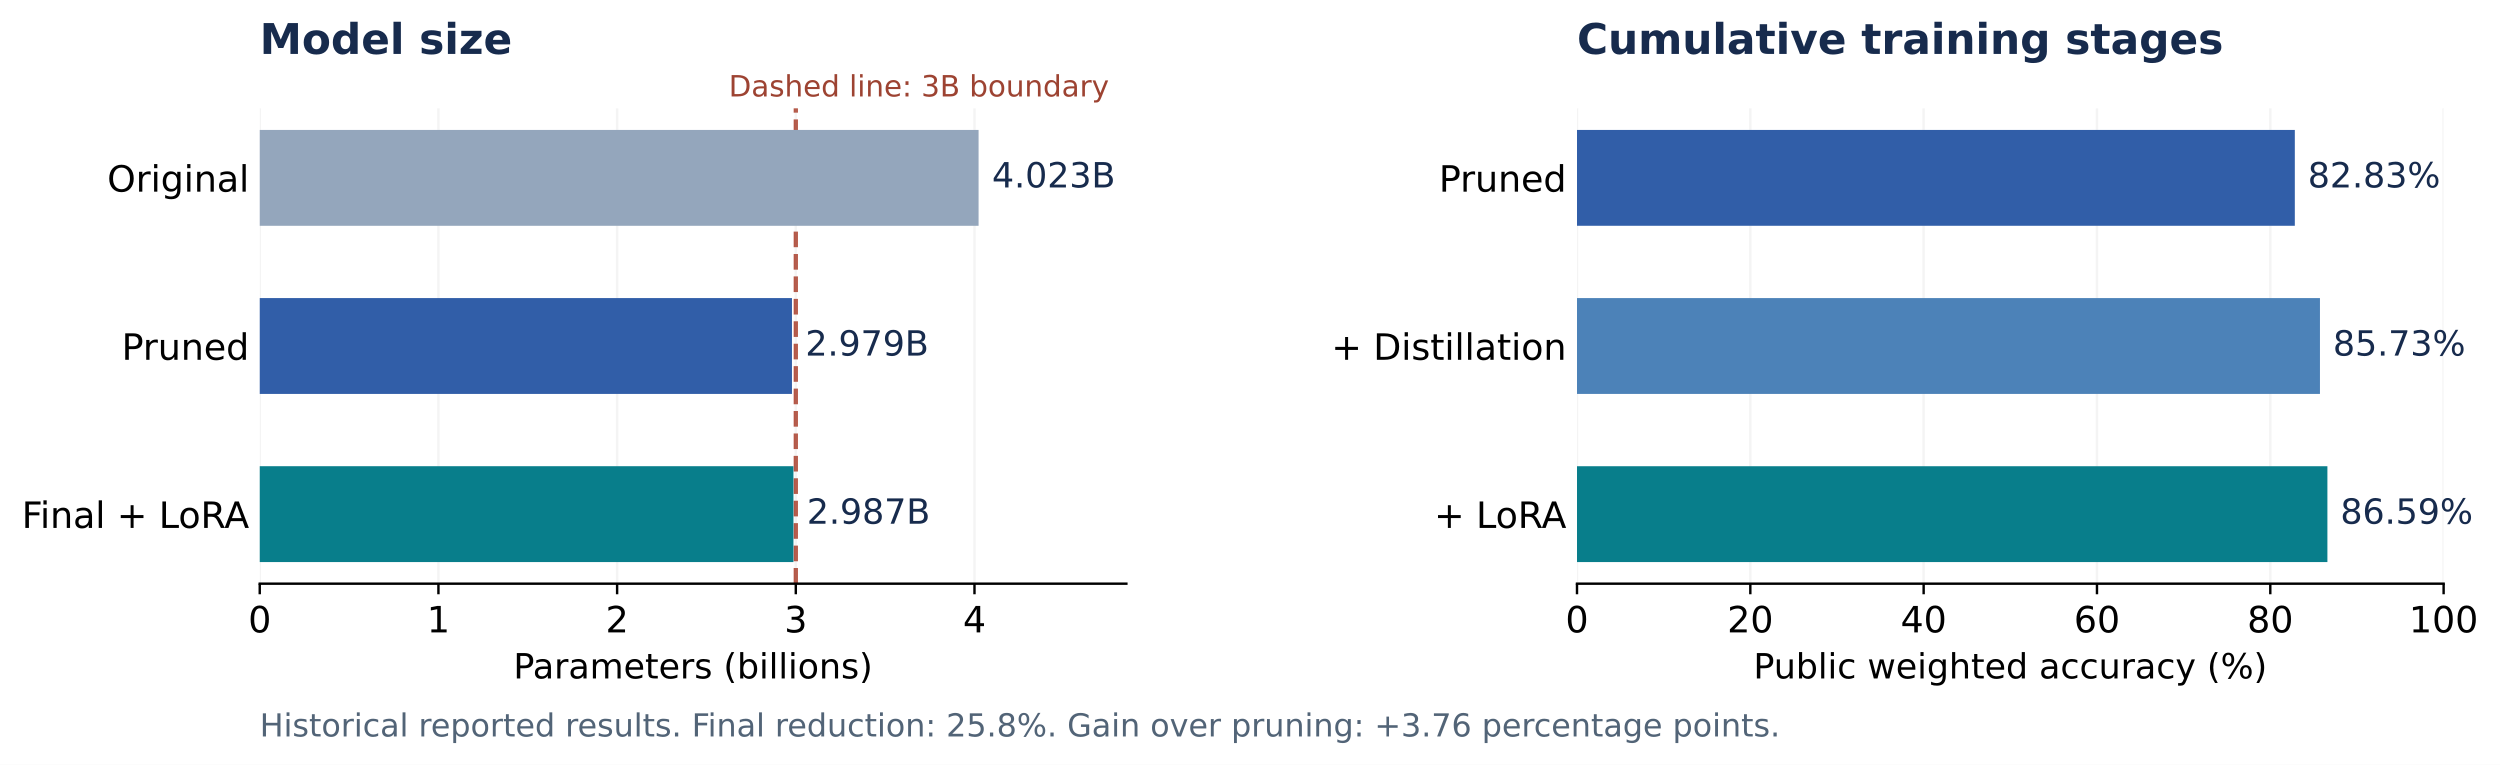
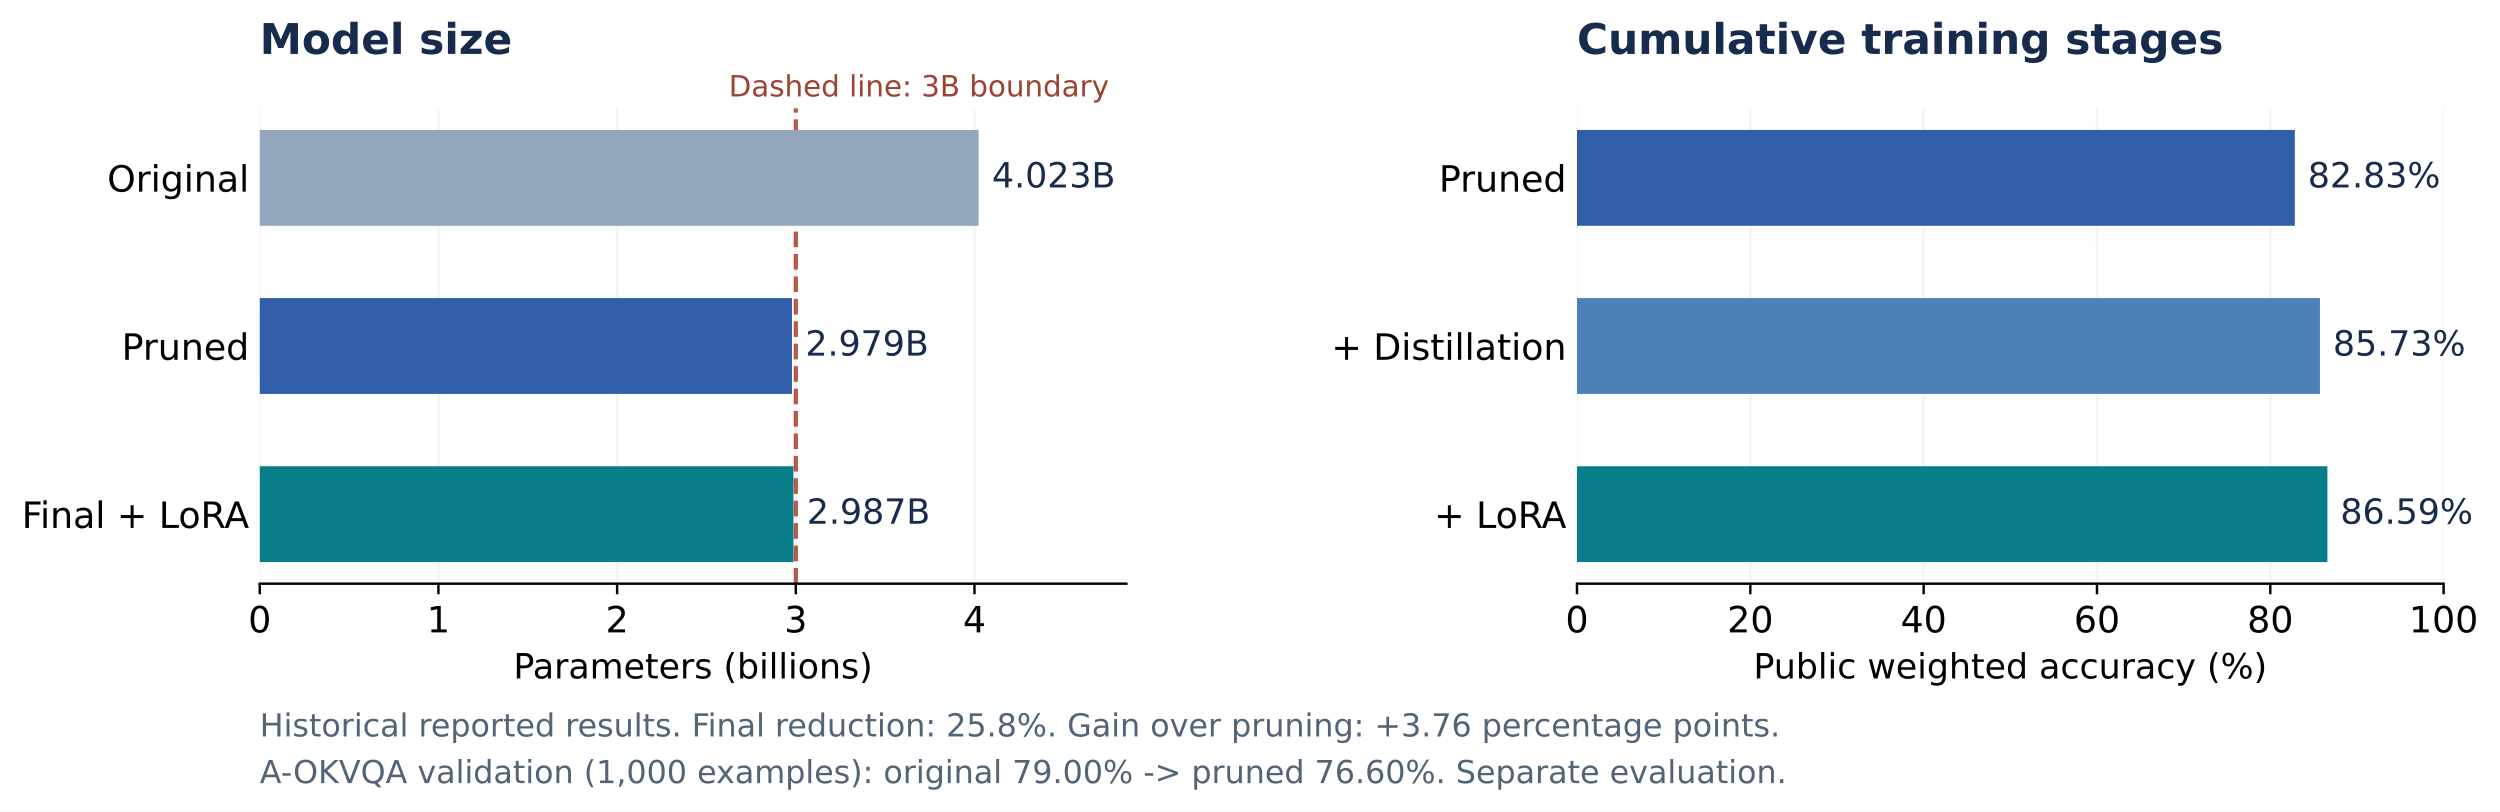
- <svg xmlns="http://www.w3.org/2000/svg" xmlns:xlink="http://www.w3.org/1999/xlink" width="827.027pt" height="253.013pt" viewBox="0 0 827.027 253.013" version="1.1">
+ <svg xmlns="http://www.w3.org/2000/svg" xmlns:xlink="http://www.w3.org/1999/xlink" width="827.027pt" height="268.457pt" viewBox="0 0 827.027 268.457" version="1.1">
  <defs>
    <style type="text/css">*{stroke-linejoin: round; stroke-linecap: butt}</style>
  </defs>
  <g id="figure_1">
    <g id="patch_1">
-       <path d="M 0 253.013  L 827.027 253.013  L 827.027 0  L 0 0  z " style="fill: #ffffff" />
+       <path d="M 0 268.457  L 827.027 268.457  L 827.027 0  L 0 0  z " style="fill: #ffffff" />
    </g>
    <g id="axes_1">
      <g id="patch_2">
        <path d="M 85.927 193.086  L 372.613 193.086  L 372.613 35.838  L 85.927 35.838  z " style="fill: #ffffff" />
      </g>
      <g id="line2d_1">
-         <path d="M 263.258 193.086  L 263.258 35.838  " clip-path="url(#paf011835a1)" style="fill: none; stroke-dasharray: 5.18,2.24; stroke-dashoffset: 0; stroke: #b55240; stroke-width: 1.4" />
+         <path d="M 263.258 193.086  L 263.258 35.838  " clip-path="url(#p10d3289f14)" style="fill: none; stroke-dasharray: 5.18,2.24; stroke-dashoffset: 0; stroke: #b55240; stroke-width: 1.4" />
      </g>
      <g id="matplotlib.axis_1">
        <g id="xtick_1">
          <g id="line2d_2">
-             <path d="M 85.927 193.086  L 85.927 35.838  " clip-path="url(#paf011835a1)" style="fill: none; stroke: #b0b0b0; stroke-opacity: 0.13; stroke-width: 0.8; stroke-linecap: square" />
+             <path d="M 85.927 193.086  L 85.927 35.838  " clip-path="url(#p10d3289f14)" style="fill: none; stroke: #b0b0b0; stroke-opacity: 0.13; stroke-width: 0.8; stroke-linecap: square" />
          </g>
          <g id="line2d_3">
            <defs>
-               <path id="m27a26853aa" d="M 0 0  L 0 3.5  " style="stroke: #000000; stroke-width: 0.8" />
+               <path id="m56f893c67e" d="M 0 0  L 0 3.5  " style="stroke: #000000; stroke-width: 0.8" />
            </defs>
            <g>
-               <use xlink:href="#m27a26853aa" x="85.927" y="193.086" style="stroke: #000000; stroke-width: 0.8" />
+               <use xlink:href="#m56f893c67e" x="85.927" y="193.086" style="stroke: #000000; stroke-width: 0.8" />
            </g>
          </g>
          <g id="text_1">
            <text style="font-size: 12px; font-family: 'DejaVu Sans'; text-anchor: middle" x="85.927" y="209.204" transform="rotate(-0 85.92687 209.2039)">0</text>
          </g>
        </g>
        <g id="xtick_2">
          <g id="line2d_4">
-             <path d="M 145.037 193.086  L 145.037 35.838  " clip-path="url(#paf011835a1)" style="fill: none; stroke: #b0b0b0; stroke-opacity: 0.13; stroke-width: 0.8; stroke-linecap: square" />
+             <path d="M 145.037 193.086  L 145.037 35.838  " clip-path="url(#p10d3289f14)" style="fill: none; stroke: #b0b0b0; stroke-opacity: 0.13; stroke-width: 0.8; stroke-linecap: square" />
          </g>
          <g id="line2d_5">
            <g>
-               <use xlink:href="#m27a26853aa" x="145.037" y="193.086" style="stroke: #000000; stroke-width: 0.8" />
+               <use xlink:href="#m56f893c67e" x="145.037" y="193.086" style="stroke: #000000; stroke-width: 0.8" />
            </g>
          </g>
          <g id="text_2">
            <text style="font-size: 12px; font-family: 'DejaVu Sans'; text-anchor: middle" x="145.037" y="209.204" transform="rotate(-0 145.0373 209.2039)">1</text>
          </g>
        </g>
        <g id="xtick_3">
          <g id="line2d_6">
-             <path d="M 204.148 193.086  L 204.148 35.838  " clip-path="url(#paf011835a1)" style="fill: none; stroke: #b0b0b0; stroke-opacity: 0.13; stroke-width: 0.8; stroke-linecap: square" />
+             <path d="M 204.148 193.086  L 204.148 35.838  " clip-path="url(#p10d3289f14)" style="fill: none; stroke: #b0b0b0; stroke-opacity: 0.13; stroke-width: 0.8; stroke-linecap: square" />
          </g>
          <g id="line2d_7">
            <g>
-               <use xlink:href="#m27a26853aa" x="204.148" y="193.086" style="stroke: #000000; stroke-width: 0.8" />
+               <use xlink:href="#m56f893c67e" x="204.148" y="193.086" style="stroke: #000000; stroke-width: 0.8" />
            </g>
          </g>
          <g id="text_3">
            <text style="font-size: 12px; font-family: 'DejaVu Sans'; text-anchor: middle" x="204.148" y="209.204" transform="rotate(-0 204.1478 209.2039)">2</text>
          </g>
        </g>
        <g id="xtick_4">
          <g id="line2d_8">
-             <path d="M 263.258 193.086  L 263.258 35.838  " clip-path="url(#paf011835a1)" style="fill: none; stroke: #b0b0b0; stroke-opacity: 0.13; stroke-width: 0.8; stroke-linecap: square" />
+             <path d="M 263.258 193.086  L 263.258 35.838  " clip-path="url(#p10d3289f14)" style="fill: none; stroke: #b0b0b0; stroke-opacity: 0.13; stroke-width: 0.8; stroke-linecap: square" />
          </g>
          <g id="line2d_9">
            <g>
-               <use xlink:href="#m27a26853aa" x="263.258" y="193.086" style="stroke: #000000; stroke-width: 0.8" />
+               <use xlink:href="#m56f893c67e" x="263.258" y="193.086" style="stroke: #000000; stroke-width: 0.8" />
            </g>
          </g>
          <g id="text_4">
            <text style="font-size: 12px; font-family: 'DejaVu Sans'; text-anchor: middle" x="263.258" y="209.204" transform="rotate(-0 263.2582 209.2039)">3</text>
          </g>
        </g>
        <g id="xtick_5">
          <g id="line2d_10">
-             <path d="M 322.369 193.086  L 322.369 35.838  " clip-path="url(#paf011835a1)" style="fill: none; stroke: #b0b0b0; stroke-opacity: 0.13; stroke-width: 0.8; stroke-linecap: square" />
+             <path d="M 322.369 193.086  L 322.369 35.838  " clip-path="url(#p10d3289f14)" style="fill: none; stroke: #b0b0b0; stroke-opacity: 0.13; stroke-width: 0.8; stroke-linecap: square" />
          </g>
          <g id="line2d_11">
            <g>
-               <use xlink:href="#m27a26853aa" x="322.369" y="193.086" style="stroke: #000000; stroke-width: 0.8" />
+               <use xlink:href="#m56f893c67e" x="322.369" y="193.086" style="stroke: #000000; stroke-width: 0.8" />
            </g>
          </g>
          <g id="text_5">
            <text style="font-size: 12px; font-family: 'DejaVu Sans'; text-anchor: middle" x="322.369" y="209.204" transform="rotate(-0 322.3687 209.2039)">4</text>
          </g>
        </g>
        <g id="text_6">
          <text style="font-size: 11.5px; font-family: 'DejaVu Sans'; text-anchor: middle" x="229.27" y="224.438" transform="rotate(-0 229.2697 224.4378)">Parameters (billions)</text>
        </g>
      </g>
      <g id="matplotlib.axis_2">
        <g id="ytick_1">
          <g id="line2d_12" />
          <g id="text_7">
            <text style="font-size: 12px; font-family: 'DejaVu Sans'; text-anchor: end" x="82.427" y="63.397" transform="rotate(-0 82.42687 63.39725)">Original</text>
          </g>
        </g>
        <g id="ytick_2">
          <g id="line2d_13" />
          <g id="text_8">
            <text style="font-size: 12px; font-family: 'DejaVu Sans'; text-anchor: end" x="82.427" y="119.021" transform="rotate(-0 82.42687 119.0209)">Pruned</text>
          </g>
        </g>
        <g id="ytick_3">
          <g id="line2d_14" />
          <g id="text_9">
            <text style="font-size: 12px; font-family: 'DejaVu Sans'; text-anchor: end" x="82.427" y="174.645" transform="rotate(-0 82.42687 174.6445)">Final + LoRA</text>
          </g>
        </g>
      </g>
      <g id="patch_3">
-         <path d="M 85.927 42.985  L 323.726 42.985  L 323.726 74.691  L 85.927 74.691  z " clip-path="url(#paf011835a1)" style="fill: #94a6bc" />
+         <path d="M 85.927 42.985  L 323.726 42.985  L 323.726 74.691  L 85.927 74.691  z " clip-path="url(#p10d3289f14)" style="fill: #94a6bc" />
      </g>
      <g id="patch_4">
-         <path d="M 85.927 98.609  L 261.993 98.609  L 261.993 130.315  L 85.927 130.315  z " clip-path="url(#paf011835a1)" style="fill: #315ea8" />
+         <path d="M 85.927 98.609  L 261.993 98.609  L 261.993 130.315  L 85.927 130.315  z " clip-path="url(#p10d3289f14)" style="fill: #315ea8" />
      </g>
      <g id="patch_5">
-         <path d="M 85.927 154.233  L 262.475 154.233  L 262.475 185.938  L 85.927 185.938  z " clip-path="url(#paf011835a1)" style="fill: #087e8b" />
+         <path d="M 85.927 154.233  L 262.475 154.233  L 262.475 185.938  L 85.927 185.938  z " clip-path="url(#p10d3289f14)" style="fill: #087e8b" />
      </g>
      <g id="patch_6">
        <path d="M 85.927 193.086  L 372.613 193.086  " style="fill: none; stroke: #000000; stroke-width: 0.8; stroke-linejoin: miter; stroke-linecap: square" />
      </g>
      <g id="text_10">
        <text style="font-size: 11.5px; font-family: 'DejaVu Sans'; text-anchor: start; fill: #172b4d" x="328.16" y="62.011" transform="rotate(-0 328.1597 62.01146)">4.023B</text>
      </g>
      <g id="text_11">
        <text style="font-size: 11.5px; font-family: 'DejaVu Sans'; text-anchor: start; fill: #172b4d" x="266.426" y="117.635" transform="rotate(-0 266.4258 117.6351)">2.979B</text>
      </g>
      <g id="text_12">
        <text style="font-size: 11.5px; font-family: 'DejaVu Sans'; text-anchor: start; fill: #172b4d" x="266.908" y="173.259" transform="rotate(-0 266.9081 173.2587)">2.987B</text>
      </g>
      <g id="text_13">
        <text style="font-size: 9.7px; font-family: 'DejaVu Sans'; text-anchor: end; fill: #9d4332" x="366.879" y="31.907" transform="rotate(-0 366.8789 31.90661)">Dashed line: 3B boundary</text>
      </g>
      <g id="text_14">
        <text style="font-weight: 700; font-size: 14px; font-family: 'DejaVu Sans'; text-anchor: start; fill: #172b4d" x="85.927" y="17.838" transform="rotate(-0 85.92687 17.83781)">Model size</text>
      </g>
    </g>
    <g id="axes_2">
      <g id="patch_7">
        <path d="M 521.689 193.086  L 808.375 193.086  L 808.375 35.838  L 521.689 35.838  z " style="fill: #ffffff" />
      </g>
      <g id="matplotlib.axis_3">
        <g id="xtick_6">
          <g id="line2d_15">
-             <path d="M 521.689 193.086  L 521.689 35.838  " clip-path="url(#pe871eaeed1)" style="fill: none; stroke: #b0b0b0; stroke-opacity: 0.13; stroke-width: 0.8; stroke-linecap: square" />
+             <path d="M 521.689 193.086  L 521.689 35.838  " clip-path="url(#p87a7598abe)" style="fill: none; stroke: #b0b0b0; stroke-opacity: 0.13; stroke-width: 0.8; stroke-linecap: square" />
          </g>
          <g id="line2d_16">
            <g>
-               <use xlink:href="#m27a26853aa" x="521.689" y="193.086" style="stroke: #000000; stroke-width: 0.8" />
+               <use xlink:href="#m56f893c67e" x="521.689" y="193.086" style="stroke: #000000; stroke-width: 0.8" />
            </g>
          </g>
          <g id="text_15">
            <text style="font-size: 12px; font-family: 'DejaVu Sans'; text-anchor: middle" x="521.689" y="209.204" transform="rotate(-0 521.6892 209.2039)">0</text>
          </g>
        </g>
        <g id="xtick_7">
          <g id="line2d_17">
-             <path d="M 579.026 193.086  L 579.026 35.838  " clip-path="url(#pe871eaeed1)" style="fill: none; stroke: #b0b0b0; stroke-opacity: 0.13; stroke-width: 0.8; stroke-linecap: square" />
+             <path d="M 579.026 193.086  L 579.026 35.838  " clip-path="url(#p87a7598abe)" style="fill: none; stroke: #b0b0b0; stroke-opacity: 0.13; stroke-width: 0.8; stroke-linecap: square" />
          </g>
          <g id="line2d_18">
            <g>
-               <use xlink:href="#m27a26853aa" x="579.026" y="193.086" style="stroke: #000000; stroke-width: 0.8" />
+               <use xlink:href="#m56f893c67e" x="579.026" y="193.086" style="stroke: #000000; stroke-width: 0.8" />
            </g>
          </g>
          <g id="text_16">
            <text style="font-size: 12px; font-family: 'DejaVu Sans'; text-anchor: middle" x="579.026" y="209.204" transform="rotate(-0 579.0263 209.2039)">20</text>
          </g>
        </g>
        <g id="xtick_8">
          <g id="line2d_19">
-             <path d="M 636.363 193.086  L 636.363 35.838  " clip-path="url(#pe871eaeed1)" style="fill: none; stroke: #b0b0b0; stroke-opacity: 0.13; stroke-width: 0.8; stroke-linecap: square" />
+             <path d="M 636.363 193.086  L 636.363 35.838  " clip-path="url(#p87a7598abe)" style="fill: none; stroke: #b0b0b0; stroke-opacity: 0.13; stroke-width: 0.8; stroke-linecap: square" />
          </g>
          <g id="line2d_20">
            <g>
-               <use xlink:href="#m27a26853aa" x="636.363" y="193.086" style="stroke: #000000; stroke-width: 0.8" />
+               <use xlink:href="#m56f893c67e" x="636.363" y="193.086" style="stroke: #000000; stroke-width: 0.8" />
            </g>
          </g>
          <g id="text_17">
            <text style="font-size: 12px; font-family: 'DejaVu Sans'; text-anchor: middle" x="636.363" y="209.204" transform="rotate(-0 636.3634 209.2039)">40</text>
          </g>
        </g>
        <g id="xtick_9">
          <g id="line2d_21">
-             <path d="M 693.701 193.086  L 693.701 35.838  " clip-path="url(#pe871eaeed1)" style="fill: none; stroke: #b0b0b0; stroke-opacity: 0.13; stroke-width: 0.8; stroke-linecap: square" />
+             <path d="M 693.701 193.086  L 693.701 35.838  " clip-path="url(#p87a7598abe)" style="fill: none; stroke: #b0b0b0; stroke-opacity: 0.13; stroke-width: 0.8; stroke-linecap: square" />
          </g>
          <g id="line2d_22">
            <g>
-               <use xlink:href="#m27a26853aa" x="693.701" y="193.086" style="stroke: #000000; stroke-width: 0.8" />
+               <use xlink:href="#m56f893c67e" x="693.701" y="193.086" style="stroke: #000000; stroke-width: 0.8" />
            </g>
          </g>
          <g id="text_18">
            <text style="font-size: 12px; font-family: 'DejaVu Sans'; text-anchor: middle" x="693.701" y="209.204" transform="rotate(-0 693.7006 209.2039)">60</text>
          </g>
        </g>
        <g id="xtick_10">
          <g id="line2d_23">
-             <path d="M 751.038 193.086  L 751.038 35.838  " clip-path="url(#pe871eaeed1)" style="fill: none; stroke: #b0b0b0; stroke-opacity: 0.13; stroke-width: 0.8; stroke-linecap: square" />
+             <path d="M 751.038 193.086  L 751.038 35.838  " clip-path="url(#p87a7598abe)" style="fill: none; stroke: #b0b0b0; stroke-opacity: 0.13; stroke-width: 0.8; stroke-linecap: square" />
          </g>
          <g id="line2d_24">
            <g>
-               <use xlink:href="#m27a26853aa" x="751.038" y="193.086" style="stroke: #000000; stroke-width: 0.8" />
+               <use xlink:href="#m56f893c67e" x="751.038" y="193.086" style="stroke: #000000; stroke-width: 0.8" />
            </g>
          </g>
          <g id="text_19">
            <text style="font-size: 12px; font-family: 'DejaVu Sans'; text-anchor: middle" x="751.038" y="209.204" transform="rotate(-0 751.0377 209.2039)">80</text>
          </g>
        </g>
        <g id="xtick_11">
          <g id="line2d_25">
-             <path d="M 808.375 193.086  L 808.375 35.838  " clip-path="url(#pe871eaeed1)" style="fill: none; stroke: #b0b0b0; stroke-opacity: 0.13; stroke-width: 0.8; stroke-linecap: square" />
+             <path d="M 808.375 193.086  L 808.375 35.838  " clip-path="url(#p87a7598abe)" style="fill: none; stroke: #b0b0b0; stroke-opacity: 0.13; stroke-width: 0.8; stroke-linecap: square" />
          </g>
          <g id="line2d_26">
            <g>
-               <use xlink:href="#m27a26853aa" x="808.375" y="193.086" style="stroke: #000000; stroke-width: 0.8" />
+               <use xlink:href="#m56f893c67e" x="808.375" y="193.086" style="stroke: #000000; stroke-width: 0.8" />
            </g>
          </g>
          <g id="text_20">
            <text style="font-size: 12px; font-family: 'DejaVu Sans'; text-anchor: middle" x="808.375" y="209.204" transform="rotate(-0 808.3749 209.2039)">100</text>
          </g>
        </g>
        <g id="text_21">
          <text style="font-size: 11.5px; font-family: 'DejaVu Sans'; text-anchor: middle" x="665.032" y="224.438" transform="rotate(-0 665.032 224.4378)">Public weighted accuracy (%)</text>
        </g>
      </g>
      <g id="matplotlib.axis_4">
        <g id="ytick_4">
          <g id="line2d_27" />
          <g id="text_22">
            <text style="font-size: 12px; font-family: 'DejaVu Sans'; text-anchor: end" x="518.189" y="63.397" transform="rotate(-0 518.1892 63.39725)">Pruned</text>
          </g>
        </g>
        <g id="ytick_5">
          <g id="line2d_28" />
          <g id="text_23">
            <text style="font-size: 12px; font-family: 'DejaVu Sans'; text-anchor: end" x="518.189" y="119.021" transform="rotate(-0 518.1892 119.0209)">+ Distillation</text>
          </g>
        </g>
        <g id="ytick_6">
          <g id="line2d_29" />
          <g id="text_24">
            <text style="font-size: 12px; font-family: 'DejaVu Sans'; text-anchor: end" x="518.189" y="174.645" transform="rotate(-0 518.1892 174.6445)">+ LoRA</text>
          </g>
        </g>
      </g>
      <g id="patch_8">
-         <path d="M 521.689 42.985  L 759.151 42.985  L 759.151 74.691  L 521.689 74.691  z " clip-path="url(#pe871eaeed1)" style="fill: #315ea8" />
+         <path d="M 521.689 42.985  L 759.151 42.985  L 759.151 74.691  L 521.689 74.691  z " clip-path="url(#p87a7598abe)" style="fill: #315ea8" />
      </g>
      <g id="patch_9">
-         <path d="M 521.689 98.609  L 767.465 98.609  L 767.465 130.315  L 521.689 130.315  z " clip-path="url(#pe871eaeed1)" style="fill: #4c82b8" />
+         <path d="M 521.689 98.609  L 767.465 98.609  L 767.465 130.315  L 521.689 130.315  z " clip-path="url(#p87a7598abe)" style="fill: #4c82b8" />
      </g>
      <g id="patch_10">
-         <path d="M 521.689 154.233  L 769.93 154.233  L 769.93 185.938  L 521.689 185.938  z " clip-path="url(#pe871eaeed1)" style="fill: #087e8b" />
+         <path d="M 521.689 154.233  L 769.93 154.233  L 769.93 185.938  L 521.689 185.938  z " clip-path="url(#p87a7598abe)" style="fill: #087e8b" />
      </g>
      <g id="patch_11">
        <path d="M 521.689 193.086  L 808.375 193.086  " style="fill: none; stroke: #000000; stroke-width: 0.8; stroke-linejoin: miter; stroke-linecap: square" />
      </g>
      <g id="text_25">
        <text style="font-size: 11.5px; font-family: 'DejaVu Sans'; text-anchor: start; fill: #172b4d" x="763.451" y="62.011" transform="rotate(-0 763.4512 62.01146)">82.83%</text>
      </g>
      <g id="text_26">
        <text style="font-size: 11.5px; font-family: 'DejaVu Sans'; text-anchor: start; fill: #172b4d" x="771.765" y="117.635" transform="rotate(-0 771.7651 117.6351)">85.73%</text>
      </g>
      <g id="text_27">
        <text style="font-size: 11.5px; font-family: 'DejaVu Sans'; text-anchor: start; fill: #172b4d" x="774.231" y="173.259" transform="rotate(-0 774.2306 173.2587)">86.59%</text>
      </g>
      <g id="text_28">
        <text style="font-weight: 700; font-size: 14px; font-family: 'DejaVu Sans'; text-anchor: start; fill: #172b4d" x="521.689" y="17.838" transform="rotate(-0 521.6892 17.83781)">Cumulative training stages</text>
      </g>
    </g>
    <g id="text_29">
      <text style="font-size: 10.5px; font-family: 'DejaVu Sans'; text-anchor: start; fill: #526477" x="85.927" y="243.63" transform="rotate(-0 85.92687 243.6298)">Historical reported results. Final reduction: 25.8%. Gain over pruning: +3.76 percentage points.</text>
    </g>
+     <g id="text_30">
+       <text style="font-size: 10.5px; font-family: 'DejaVu Sans'; text-anchor: start; fill: #526477" x="85.927" y="259.074" transform="rotate(-0 85.92687 259.0738)">A-OKVQA validation (1,000 examples): original 79.00% -&gt; pruned 76.60%. Separate evaluation.</text>
+     </g>
  </g>
  <defs>
-     <clipPath id="paf011835a1">
+     <clipPath id="p10d3289f14">
      <rect x="85.927" y="35.838" width="286.686" height="157.248" />
    </clipPath>
-     <clipPath id="pe871eaeed1">
+     <clipPath id="p87a7598abe">
      <rect x="521.689" y="35.838" width="286.686" height="157.248" />
    </clipPath>
  </defs>
</svg>
